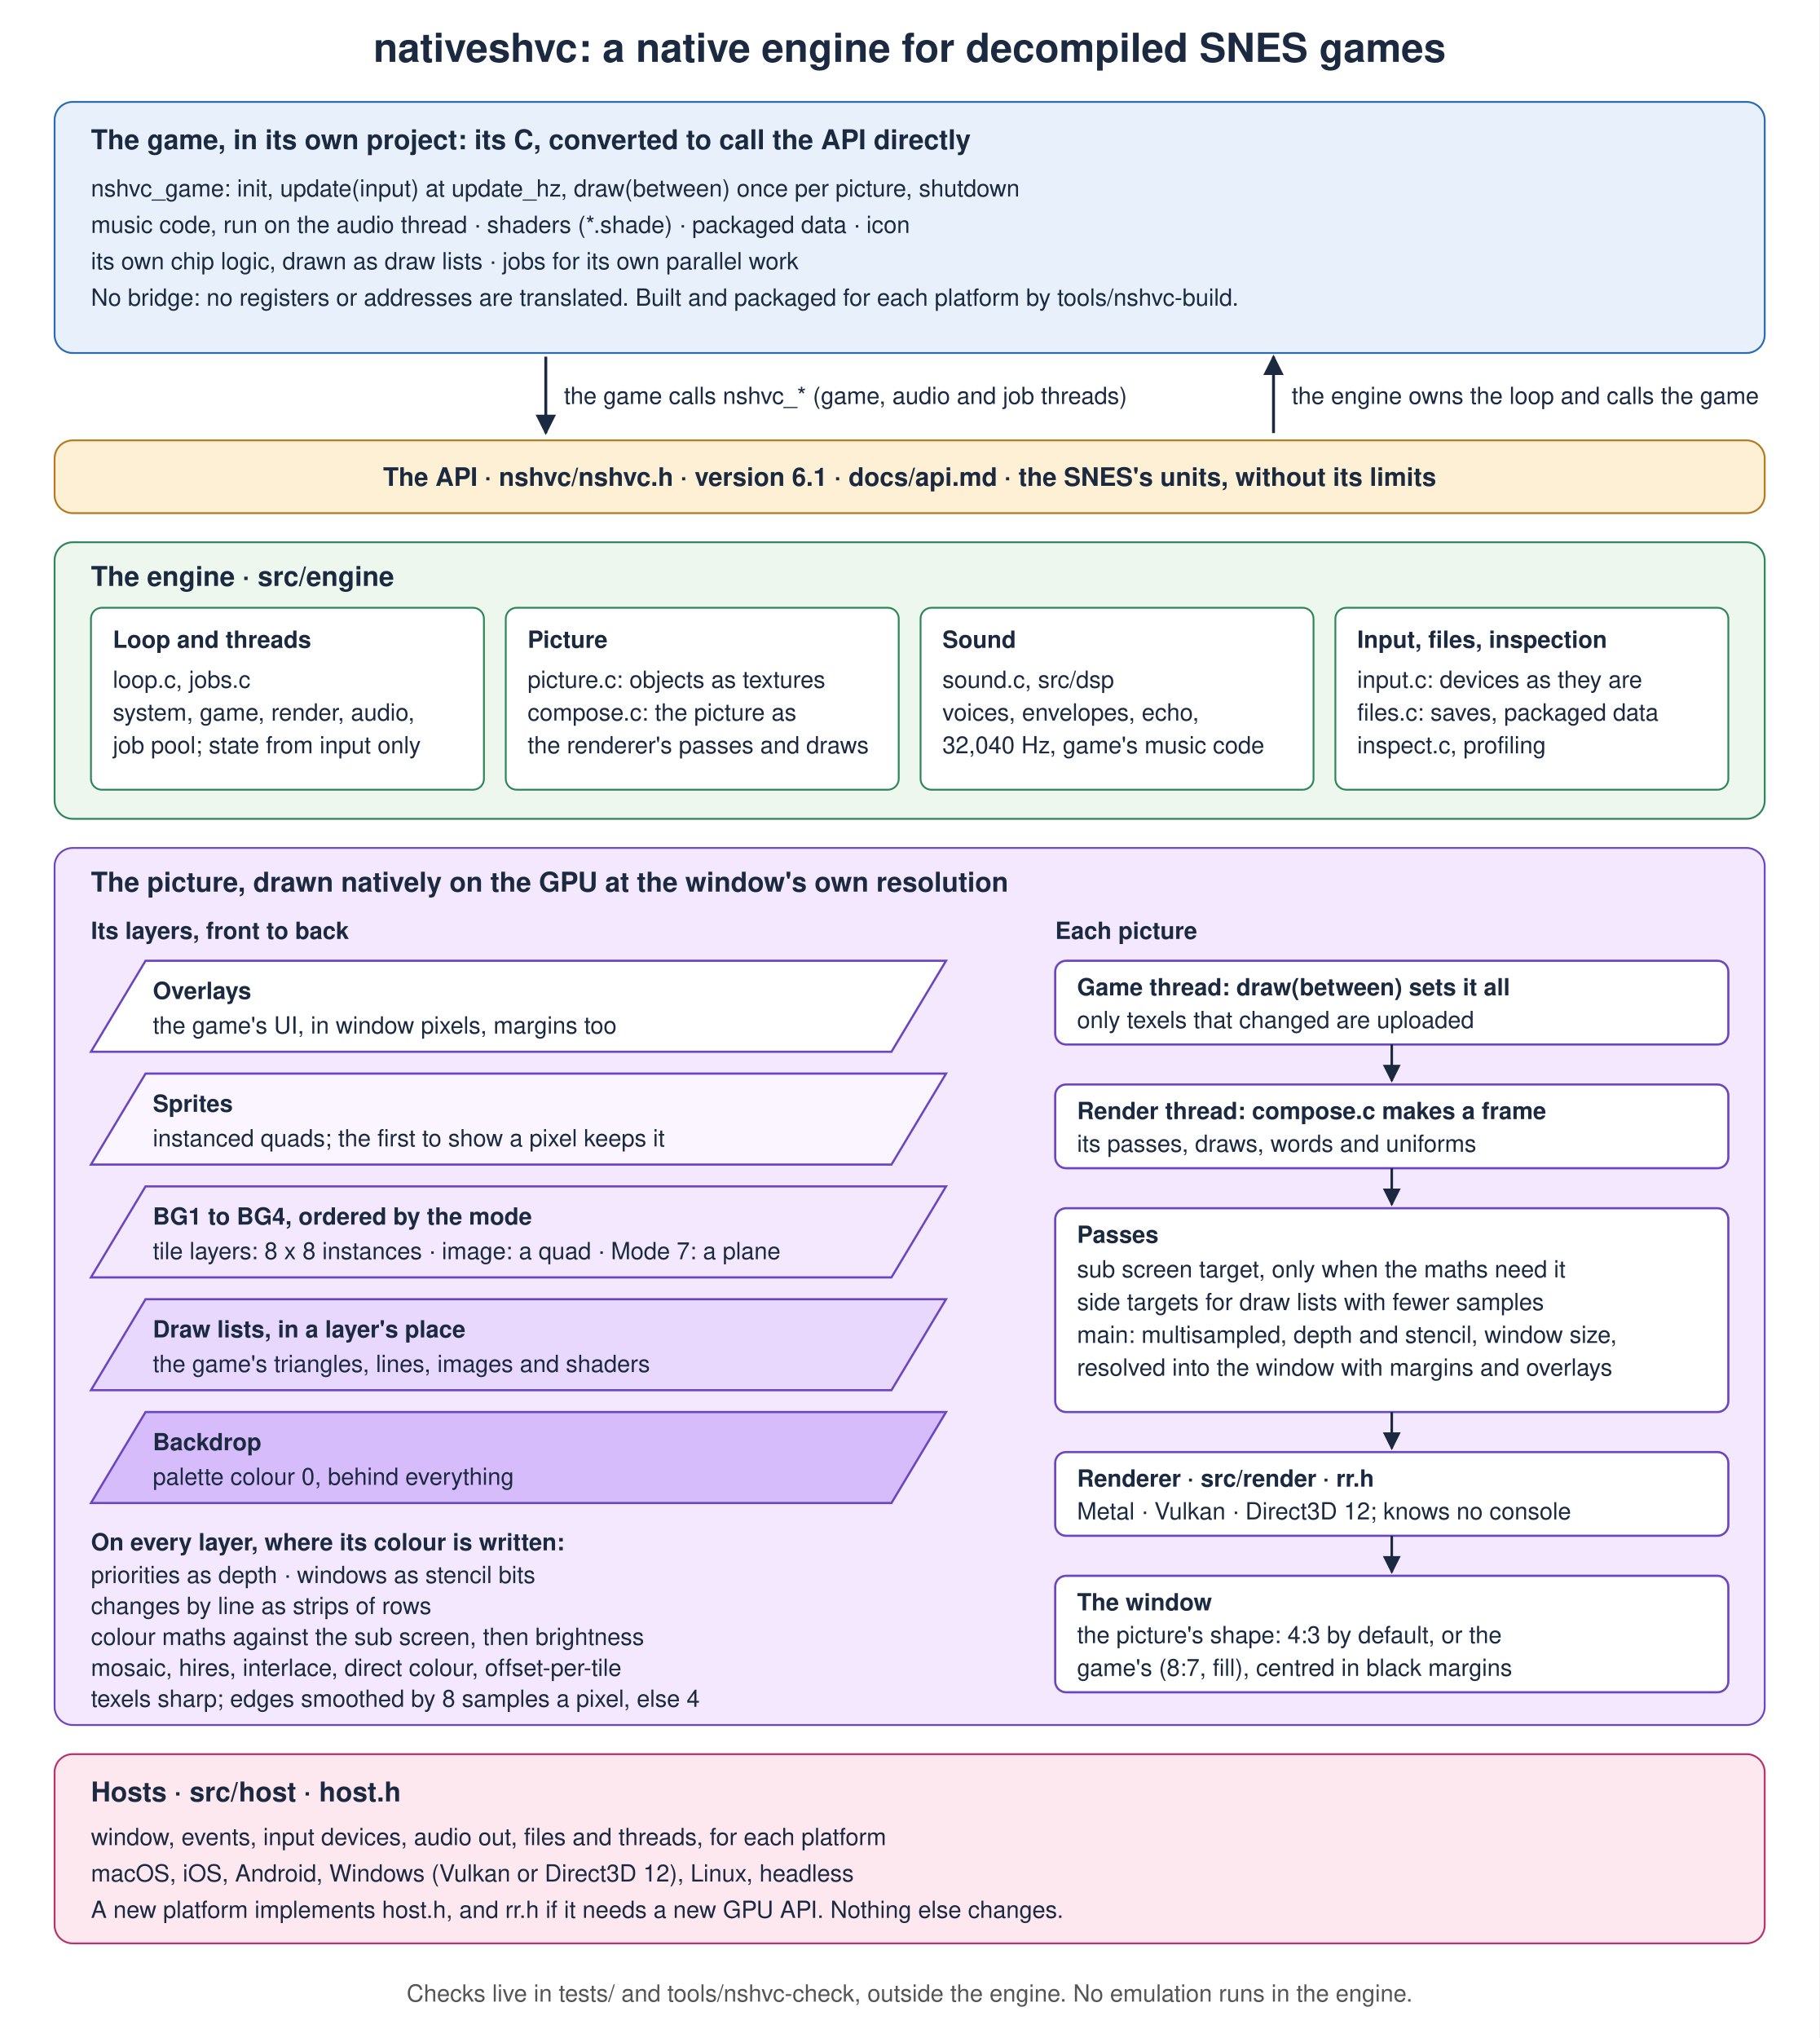
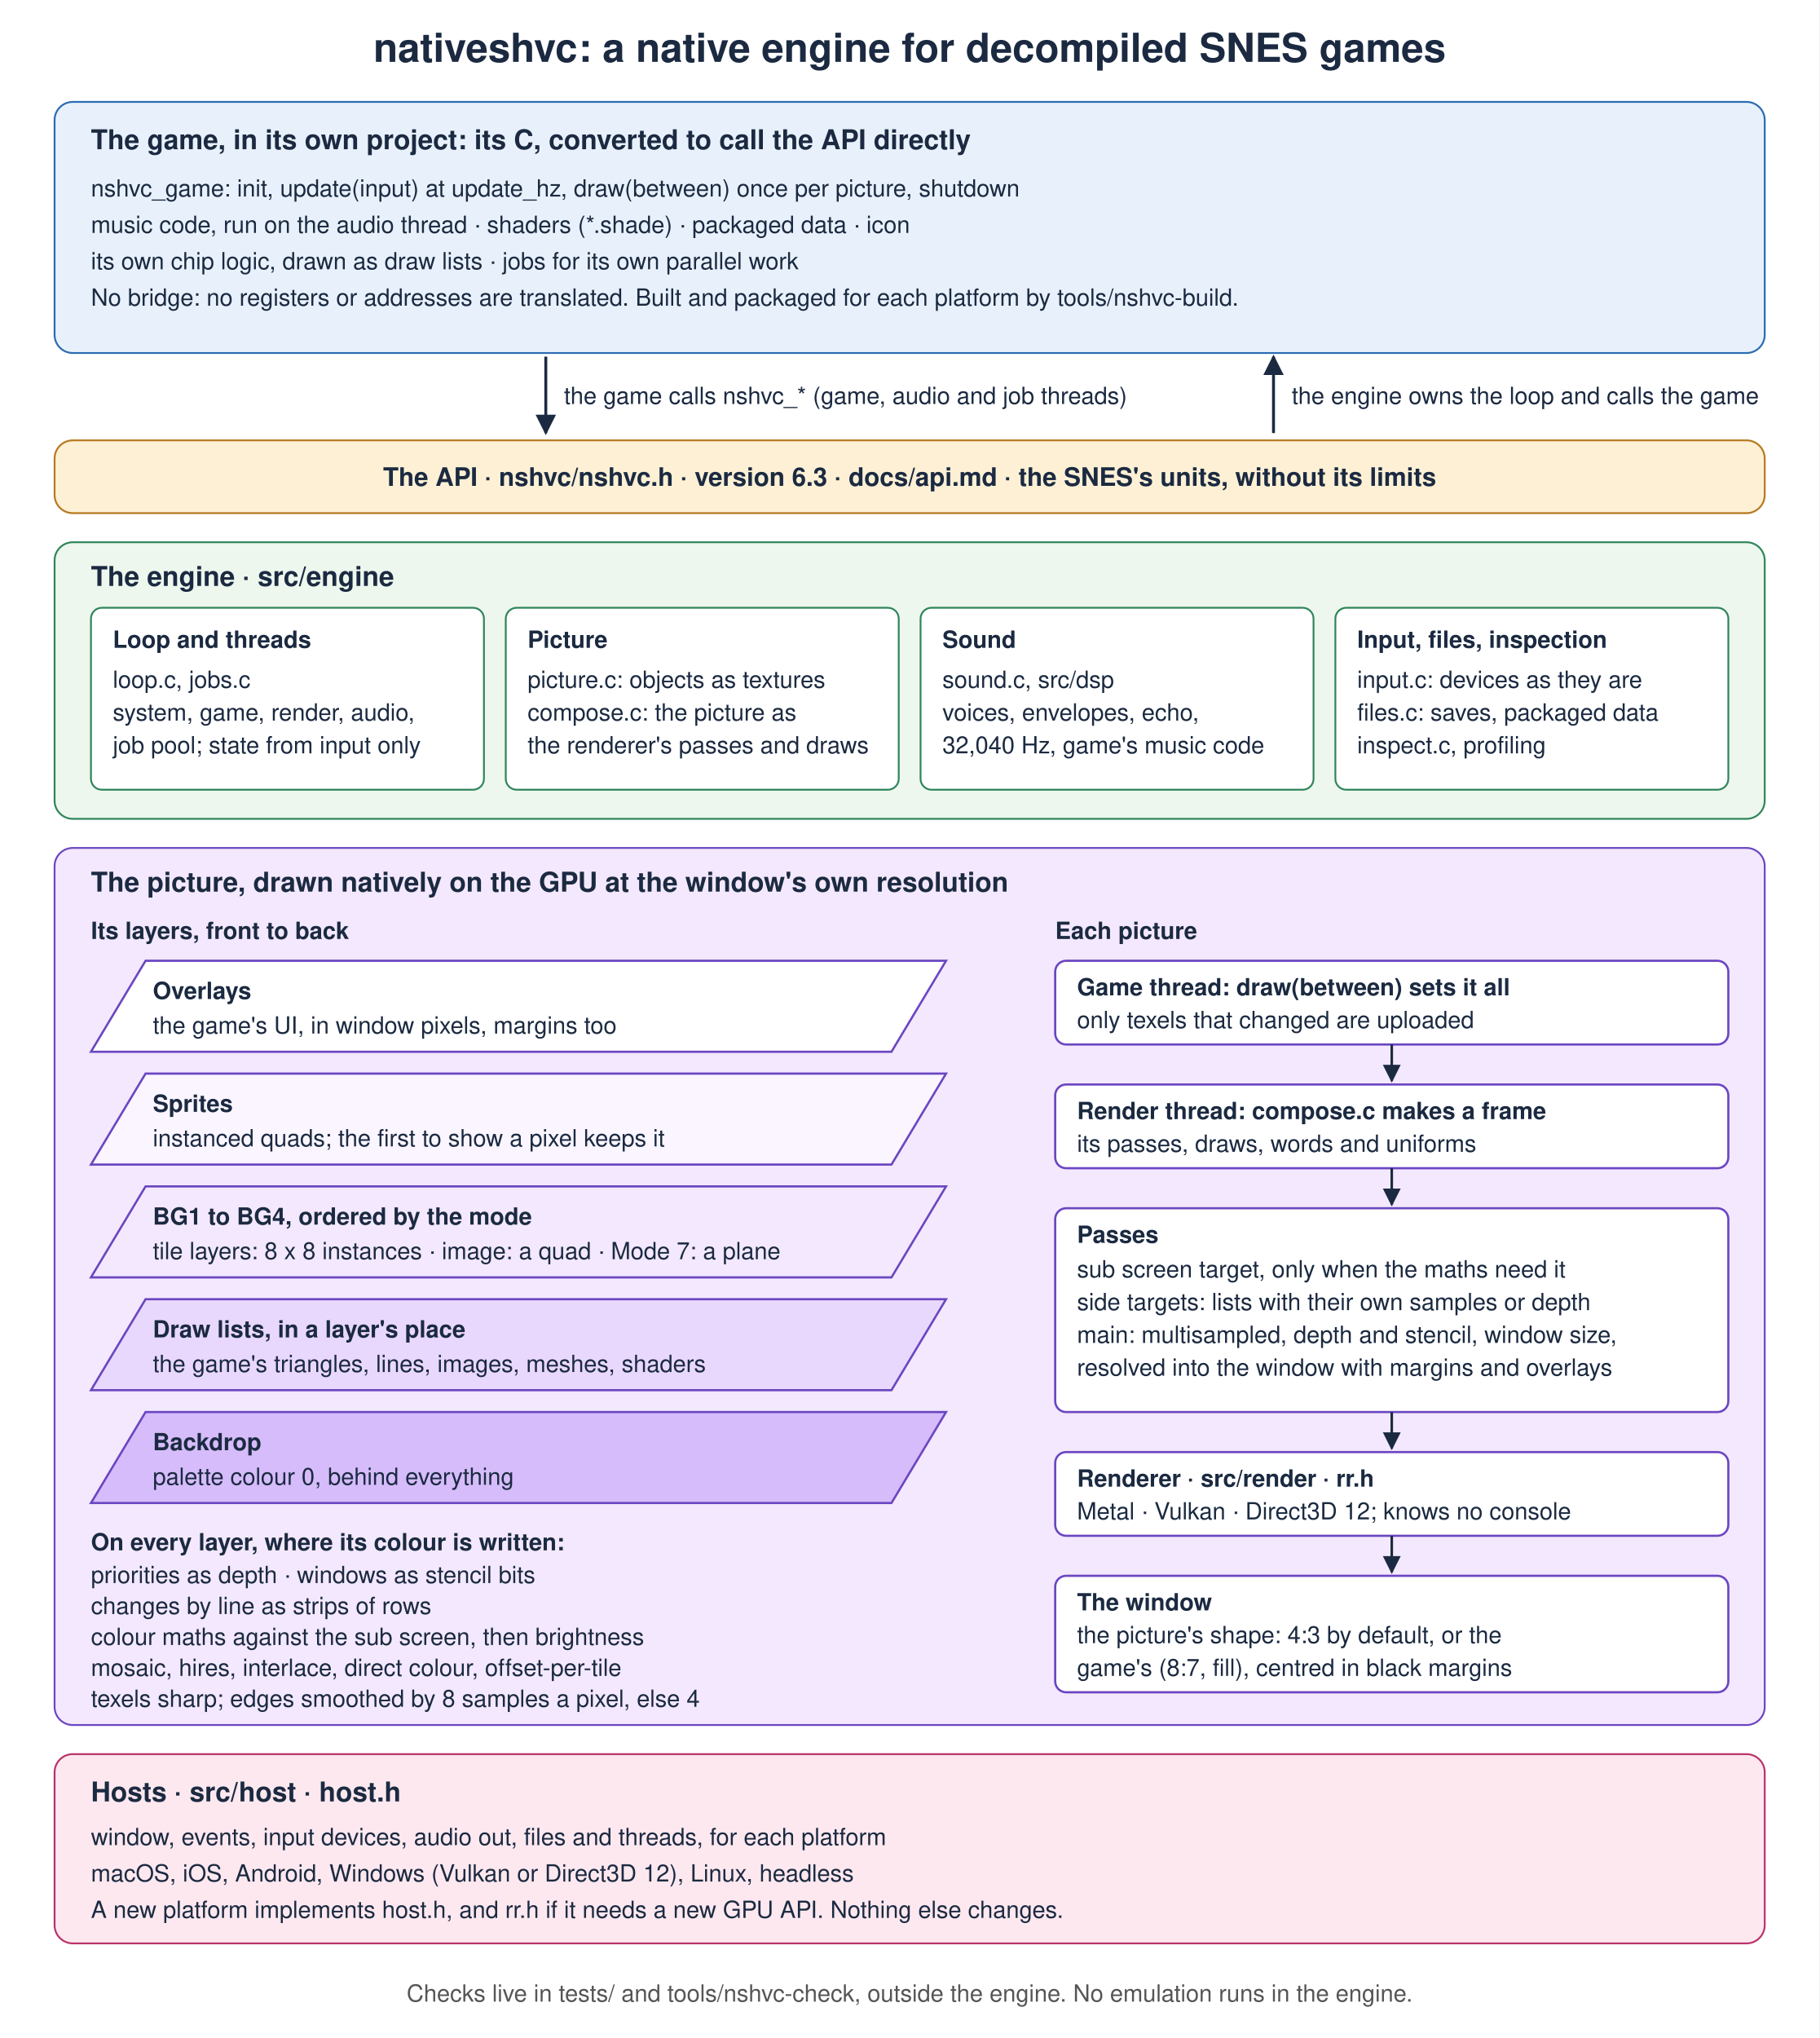
<svg xmlns="http://www.w3.org/2000/svg" viewBox="0 0 1000 1120" font-family="Helvetica, Arial, sans-serif" font-size="13">
  <defs>
    <marker id="arrow" viewBox="0 0 10 10" refX="9" refY="5" markerWidth="7" markerHeight="7" orient="auto-start-reverse">
      <path d="M0,0 L10,5 L0,10 z" fill="#1b2a41" />
    </marker>
  </defs>
  <rect width="1000" height="1120" fill="#ffffff" />
  <text x="500" y="34" font-size="22" font-weight="bold" text-anchor="middle" fill="#1b2a41">nativeshvc: a native engine for decompiled SNES games</text>
  <rect x="30" y="56" width="940" height="138" rx="10" fill="#e8f1fb" stroke="#2b6cb0" />
  <text x="50" y="82" font-size="15" font-weight="bold" fill="#1b2a41">The game, in its own project: its C, converted to call the API directly</text>
  <g fill="#1b2a41">
    <text x="50" y="108">nshvc_game: init, update(input) at update_hz, draw(between) once per picture, shutdown</text>
    <text x="50" y="128">music code, run on the audio thread · shaders (*.shade) · packaged data · icon</text>
    <text x="50" y="148">its own chip logic, drawn as draw lists · jobs for its own parallel work</text>
    <text x="50" y="168">No bridge: no registers or addresses are translated. Built and packaged for each platform by tools/nshvc-build.</text>
  </g>
  <line x1="300" y1="196" x2="300" y2="238" stroke="#1b2a41" stroke-width="1.6" marker-end="url(#arrow)" />
  <text x="310" y="222" fill="#1b2a41">the game calls nshvc_* (game, audio and job threads)</text>
  <line x1="700" y1="238" x2="700" y2="196" stroke="#1b2a41" stroke-width="1.6" marker-end="url(#arrow)" />
  <text x="710" y="222" fill="#1b2a41">the engine owns the loop and calls the game</text>
  <rect x="30" y="242" width="940" height="40" rx="10" fill="#fdf0d5" stroke="#b7791f" />
-   <text x="500" y="267" font-weight="bold" font-size="14" text-anchor="middle" fill="#1b2a41">The API  ·  nshvc/nshvc.h  ·  version 6.1  ·  docs/api.md  ·  the SNES's units, without its limits</text>
+   <text x="500" y="267" font-weight="bold" font-size="14" text-anchor="middle" fill="#1b2a41">The API  ·  nshvc/nshvc.h  ·  version 6.3  ·  docs/api.md  ·  the SNES's units, without its limits</text>
  <rect x="30" y="298" width="940" height="152" rx="10" fill="#edf7ed" stroke="#2f855a" />
  <text x="50" y="322" font-size="15" font-weight="bold" fill="#1b2a41">The engine  ·  src/engine</text>
  <g fill="#ffffff" stroke="#2f855a">
    <rect x="50" y="334" width="216" height="100" rx="6" />
    <rect x="278" y="334" width="216" height="100" rx="6" />
    <rect x="506" y="334" width="216" height="100" rx="6" />
    <rect x="734" y="334" width="216" height="100" rx="6" />
  </g>
  <g fill="#1b2a41">
    <text x="62" y="356" font-weight="bold">Loop and threads</text>
    <text x="62" y="378">loop.c, jobs.c</text>
    <text x="62" y="396">system, game, render, audio,</text>
    <text x="62" y="414">job pool; state from input only</text>
    <text x="290" y="356" font-weight="bold">Picture</text>
    <text x="290" y="378">picture.c: objects as textures</text>
    <text x="290" y="396">compose.c: the picture as</text>
    <text x="290" y="414">the renderer's passes and draws</text>
    <text x="518" y="356" font-weight="bold">Sound</text>
    <text x="518" y="378">sound.c, src/dsp</text>
    <text x="518" y="396">voices, envelopes, echo,</text>
    <text x="518" y="414">32,040 Hz, game's music code</text>
    <text x="746" y="356" font-weight="bold">Input, files, inspection</text>
    <text x="746" y="378">input.c: devices as they are</text>
    <text x="746" y="396">files.c: saves, packaged data</text>
    <text x="746" y="414">inspect.c, profiling</text>
  </g>
  <rect x="30" y="466" width="940" height="482" rx="10" fill="#f3e8fd" stroke="#6b46c1" />
  <text x="50" y="490" font-size="15" font-weight="bold" fill="#1b2a41">The picture, drawn natively on the GPU at the window's own resolution</text>
  <text x="50" y="516" font-weight="bold" fill="#1b2a41">Its layers, front to back</text>
  <g stroke="#6b46c1" stroke-width="1.2">
    <polygon points="80,528 520,528 490,578 50,578" fill="#ffffff" />
    <polygon points="80,590 520,590 490,640 50,640" fill="#faf5ff" />
    <polygon points="80,652 520,652 490,702 50,702" fill="#f3e8fd" />
    <polygon points="80,714 520,714 490,764 50,764" fill="#e9d8fd" />
    <polygon points="80,776 520,776 490,826 50,826" fill="#d6bcfa" />
  </g>
  <g fill="#1b2a41">
    <text x="84" y="549" font-weight="bold">Overlays</text>
    <text x="84" y="568">the game's UI, in window pixels, margins too</text>
    <text x="84" y="611" font-weight="bold">Sprites</text>
    <text x="84" y="630">instanced quads; the first to show a pixel keeps it</text>
    <text x="84" y="673" font-weight="bold">BG1 to BG4, ordered by the mode</text>
    <text x="84" y="692">tile layers: 8 x 8 instances · image: a quad · Mode 7: a plane</text>
    <text x="84" y="735" font-weight="bold">Draw lists, in a layer's place</text>
-     <text x="84" y="754">the game's triangles, lines, images and shaders</text>
+     <text x="84" y="754">the game's triangles, lines, images, meshes, shaders</text>
    <text x="84" y="797" font-weight="bold">Backdrop</text>
    <text x="84" y="816">palette colour 0, behind everything</text>
  </g>
  <g fill="#1b2a41">
    <text x="50" y="852" font-weight="bold">On every layer, where its colour is written:</text>
    <text x="50" y="870">priorities as depth · windows as stencil bits</text>
    <text x="50" y="887">changes by line as strips of rows</text>
    <text x="50" y="904">colour maths against the sub screen, then brightness</text>
    <text x="50" y="921">mosaic, hires, interlace, direct colour, offset-per-tile</text>
    <text x="50" y="938">texels sharp; edges smoothed by 8 samples a pixel, else 4</text>
  </g>
  <text x="580" y="516" font-weight="bold" fill="#1b2a41">Each picture</text>
  <g stroke="#6b46c1" stroke-width="1.2">
    <rect x="580" y="528" width="370" height="46" rx="6" fill="#ffffff" />
    <rect x="580" y="596" width="370" height="46" rx="6" fill="#ffffff" />
    <rect x="580" y="664" width="370" height="112" rx="6" fill="#ffffff" />
    <rect x="580" y="798" width="370" height="46" rx="6" fill="#ffffff" />
    <rect x="580" y="866" width="370" height="64" rx="6" fill="#ffffff" />
  </g>
  <g stroke="#1b2a41" stroke-width="1.4" marker-end="url(#arrow)">
    <line x1="765" y1="574" x2="765" y2="594" />
    <line x1="765" y1="642" x2="765" y2="662" />
    <line x1="765" y1="776" x2="765" y2="796" />
    <line x1="765" y1="844" x2="765" y2="864" />
  </g>
  <g fill="#1b2a41">
    <text x="592" y="547" font-weight="bold">Game thread: draw(between) sets it all</text>
    <text x="592" y="565">only texels that changed are uploaded</text>
    <text x="592" y="615" font-weight="bold">Render thread: compose.c makes a frame</text>
    <text x="592" y="633">its passes, draws, words and uniforms</text>
    <text x="592" y="683" font-weight="bold">Passes</text>
    <text x="592" y="702">sub screen target, only when the maths need it</text>
-     <text x="592" y="720">side targets for draw lists with fewer samples</text>
+     <text x="592" y="720">side targets: lists with their own samples or depth</text>
    <text x="592" y="738">main: multisampled, depth and stencil, window size,</text>
    <text x="592" y="756">resolved into the window with margins and overlays</text>
    <text x="592" y="817" font-weight="bold">Renderer  ·  src/render  ·  rr.h</text>
    <text x="592" y="835">Metal · Vulkan · Direct3D 12; knows no console</text>
    <text x="592" y="885" font-weight="bold">The window</text>
    <text x="592" y="903">the picture's shape: 4:3 by default, or the</text>
    <text x="592" y="921">game's (8:7, fill), centred in black margins</text>
  </g>
  <rect x="30" y="964" width="940" height="104" rx="10" fill="#fde8ef" stroke="#b8336a" />
  <text x="50" y="990" font-size="15" font-weight="bold" fill="#1b2a41">Hosts  ·  src/host  ·  host.h</text>
  <g fill="#1b2a41">
    <text x="50" y="1014">window, events, input devices, audio out, files and threads, for each platform</text>
    <text x="50" y="1034">macOS, iOS, Android, Windows (Vulkan or Direct3D 12), Linux, headless</text>
    <text x="50" y="1054">A new platform implements host.h, and rr.h if it needs a new GPU API. Nothing else changes.</text>
  </g>
  <text x="500" y="1100" text-anchor="middle" fill="#555555">Checks live in tests/ and tools/nshvc-check, outside the engine. No emulation runs in the engine.</text>
</svg>
